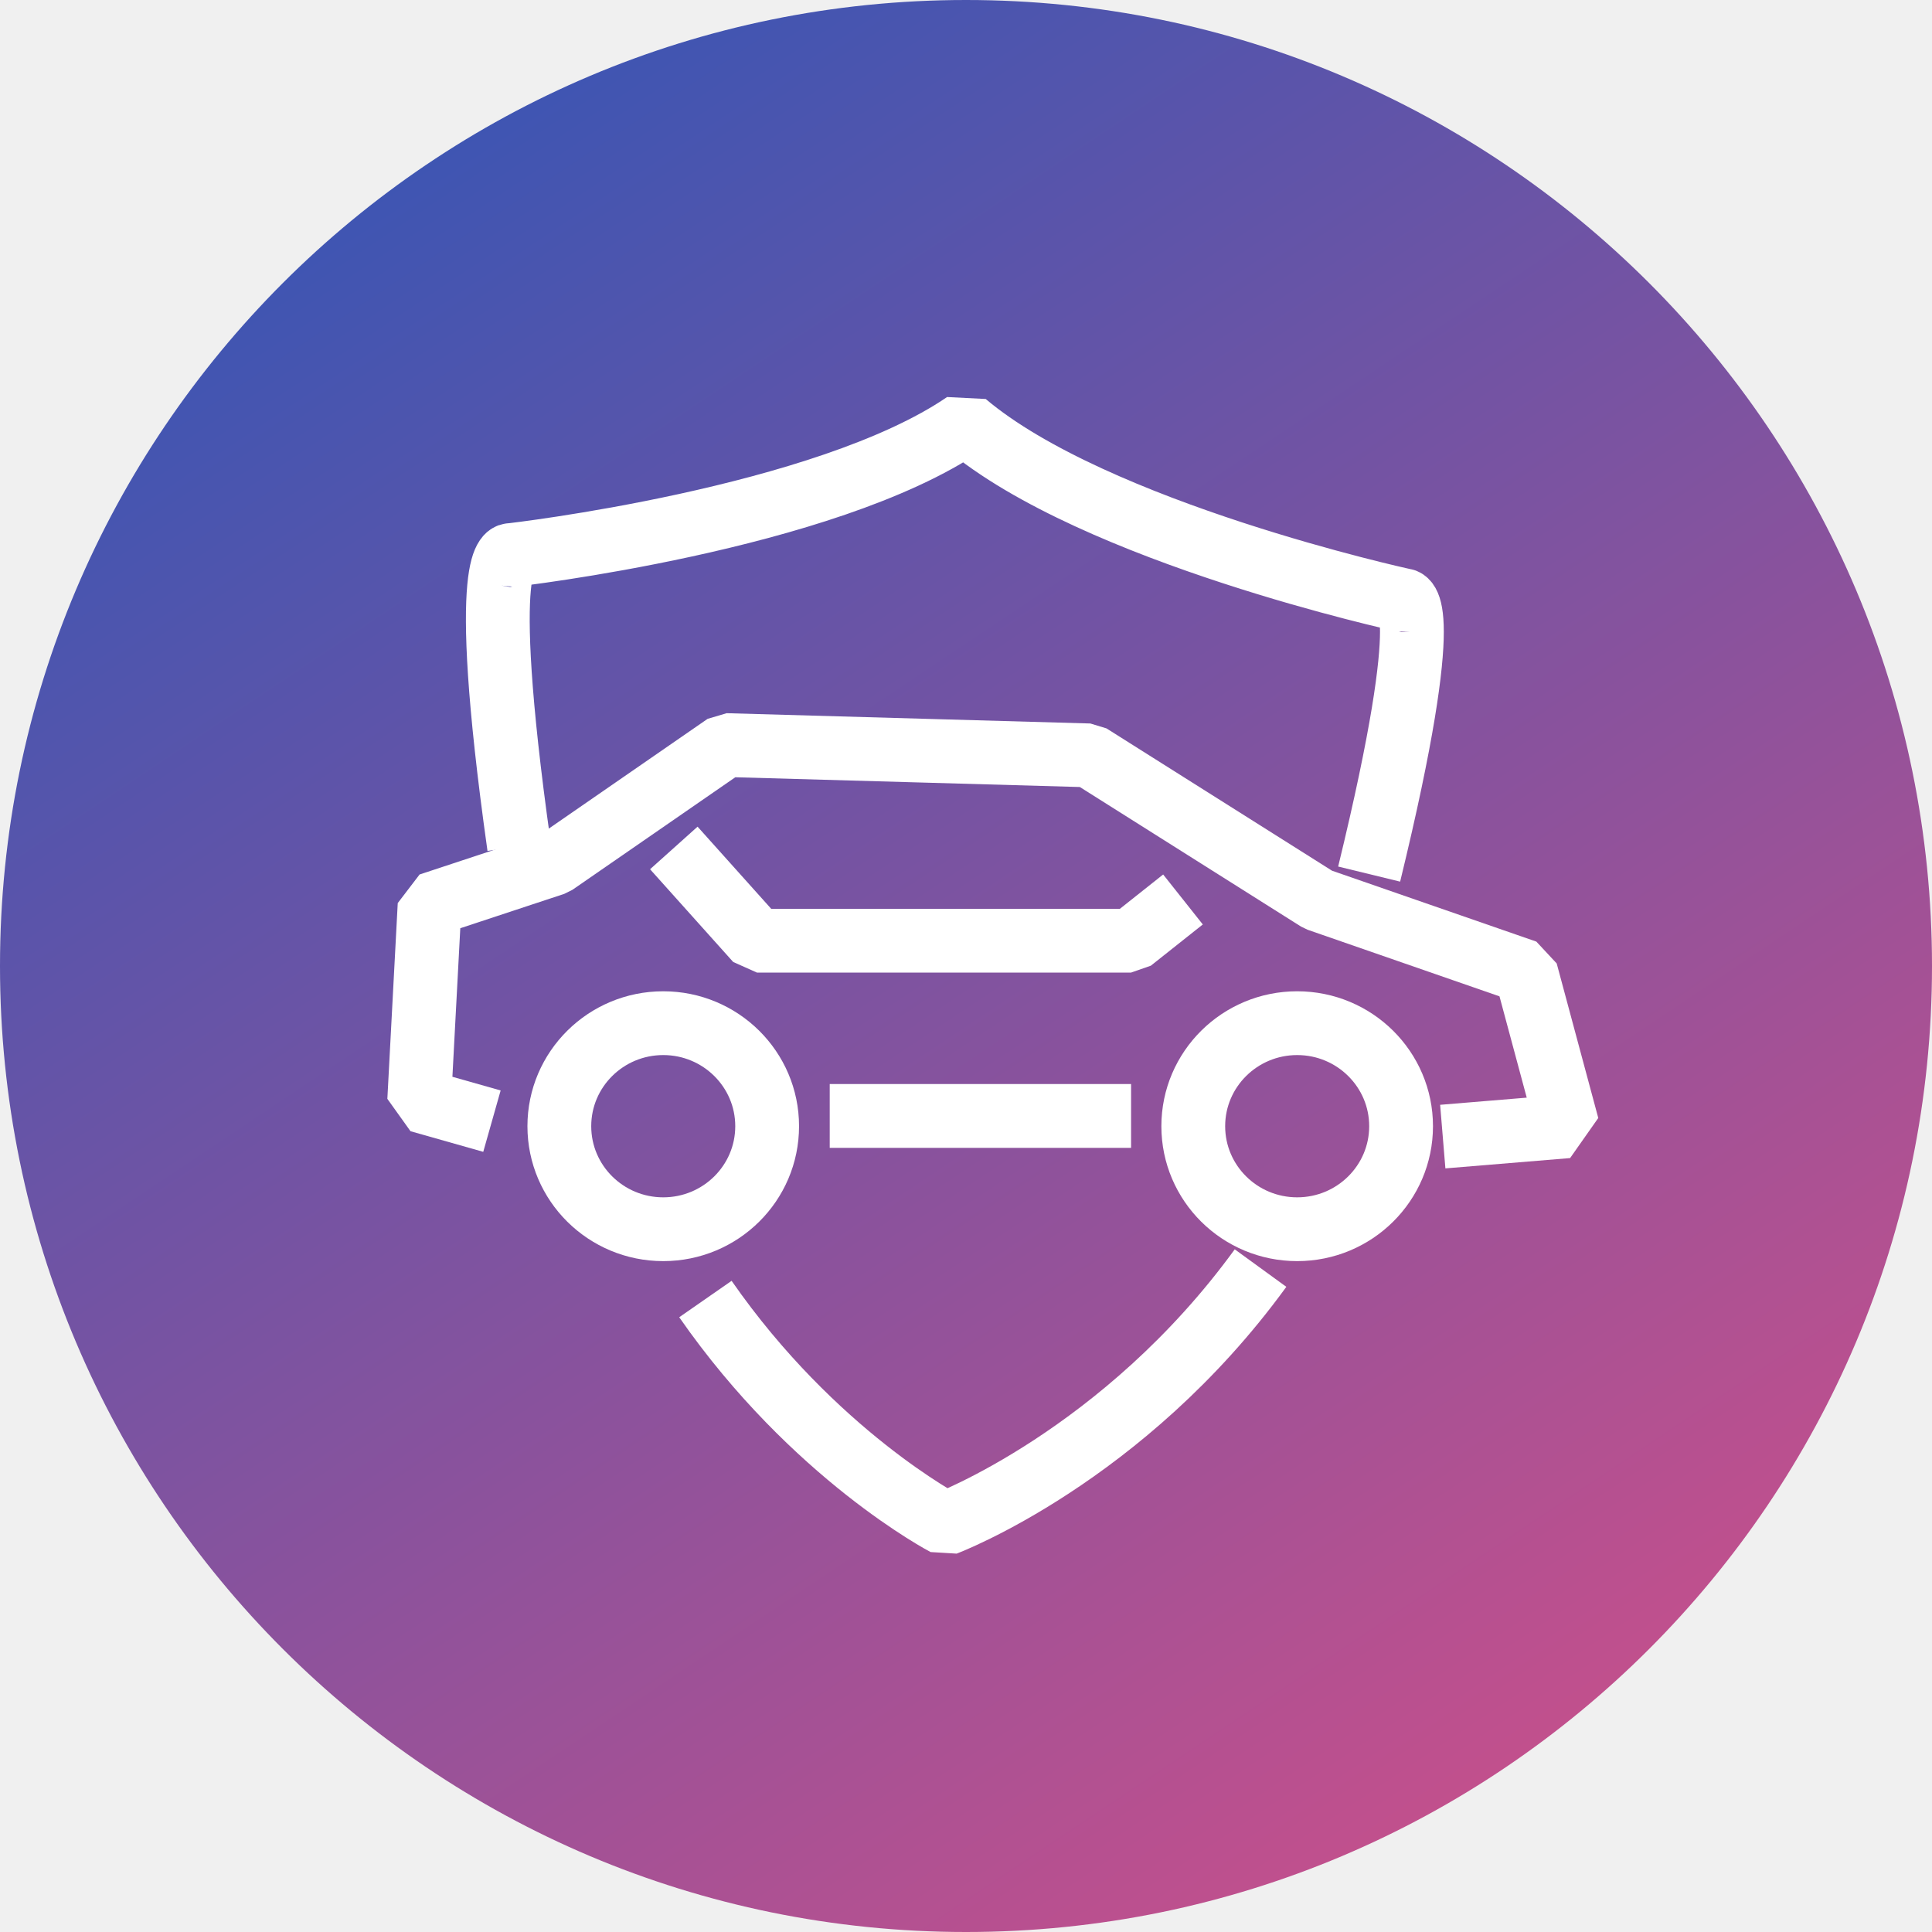
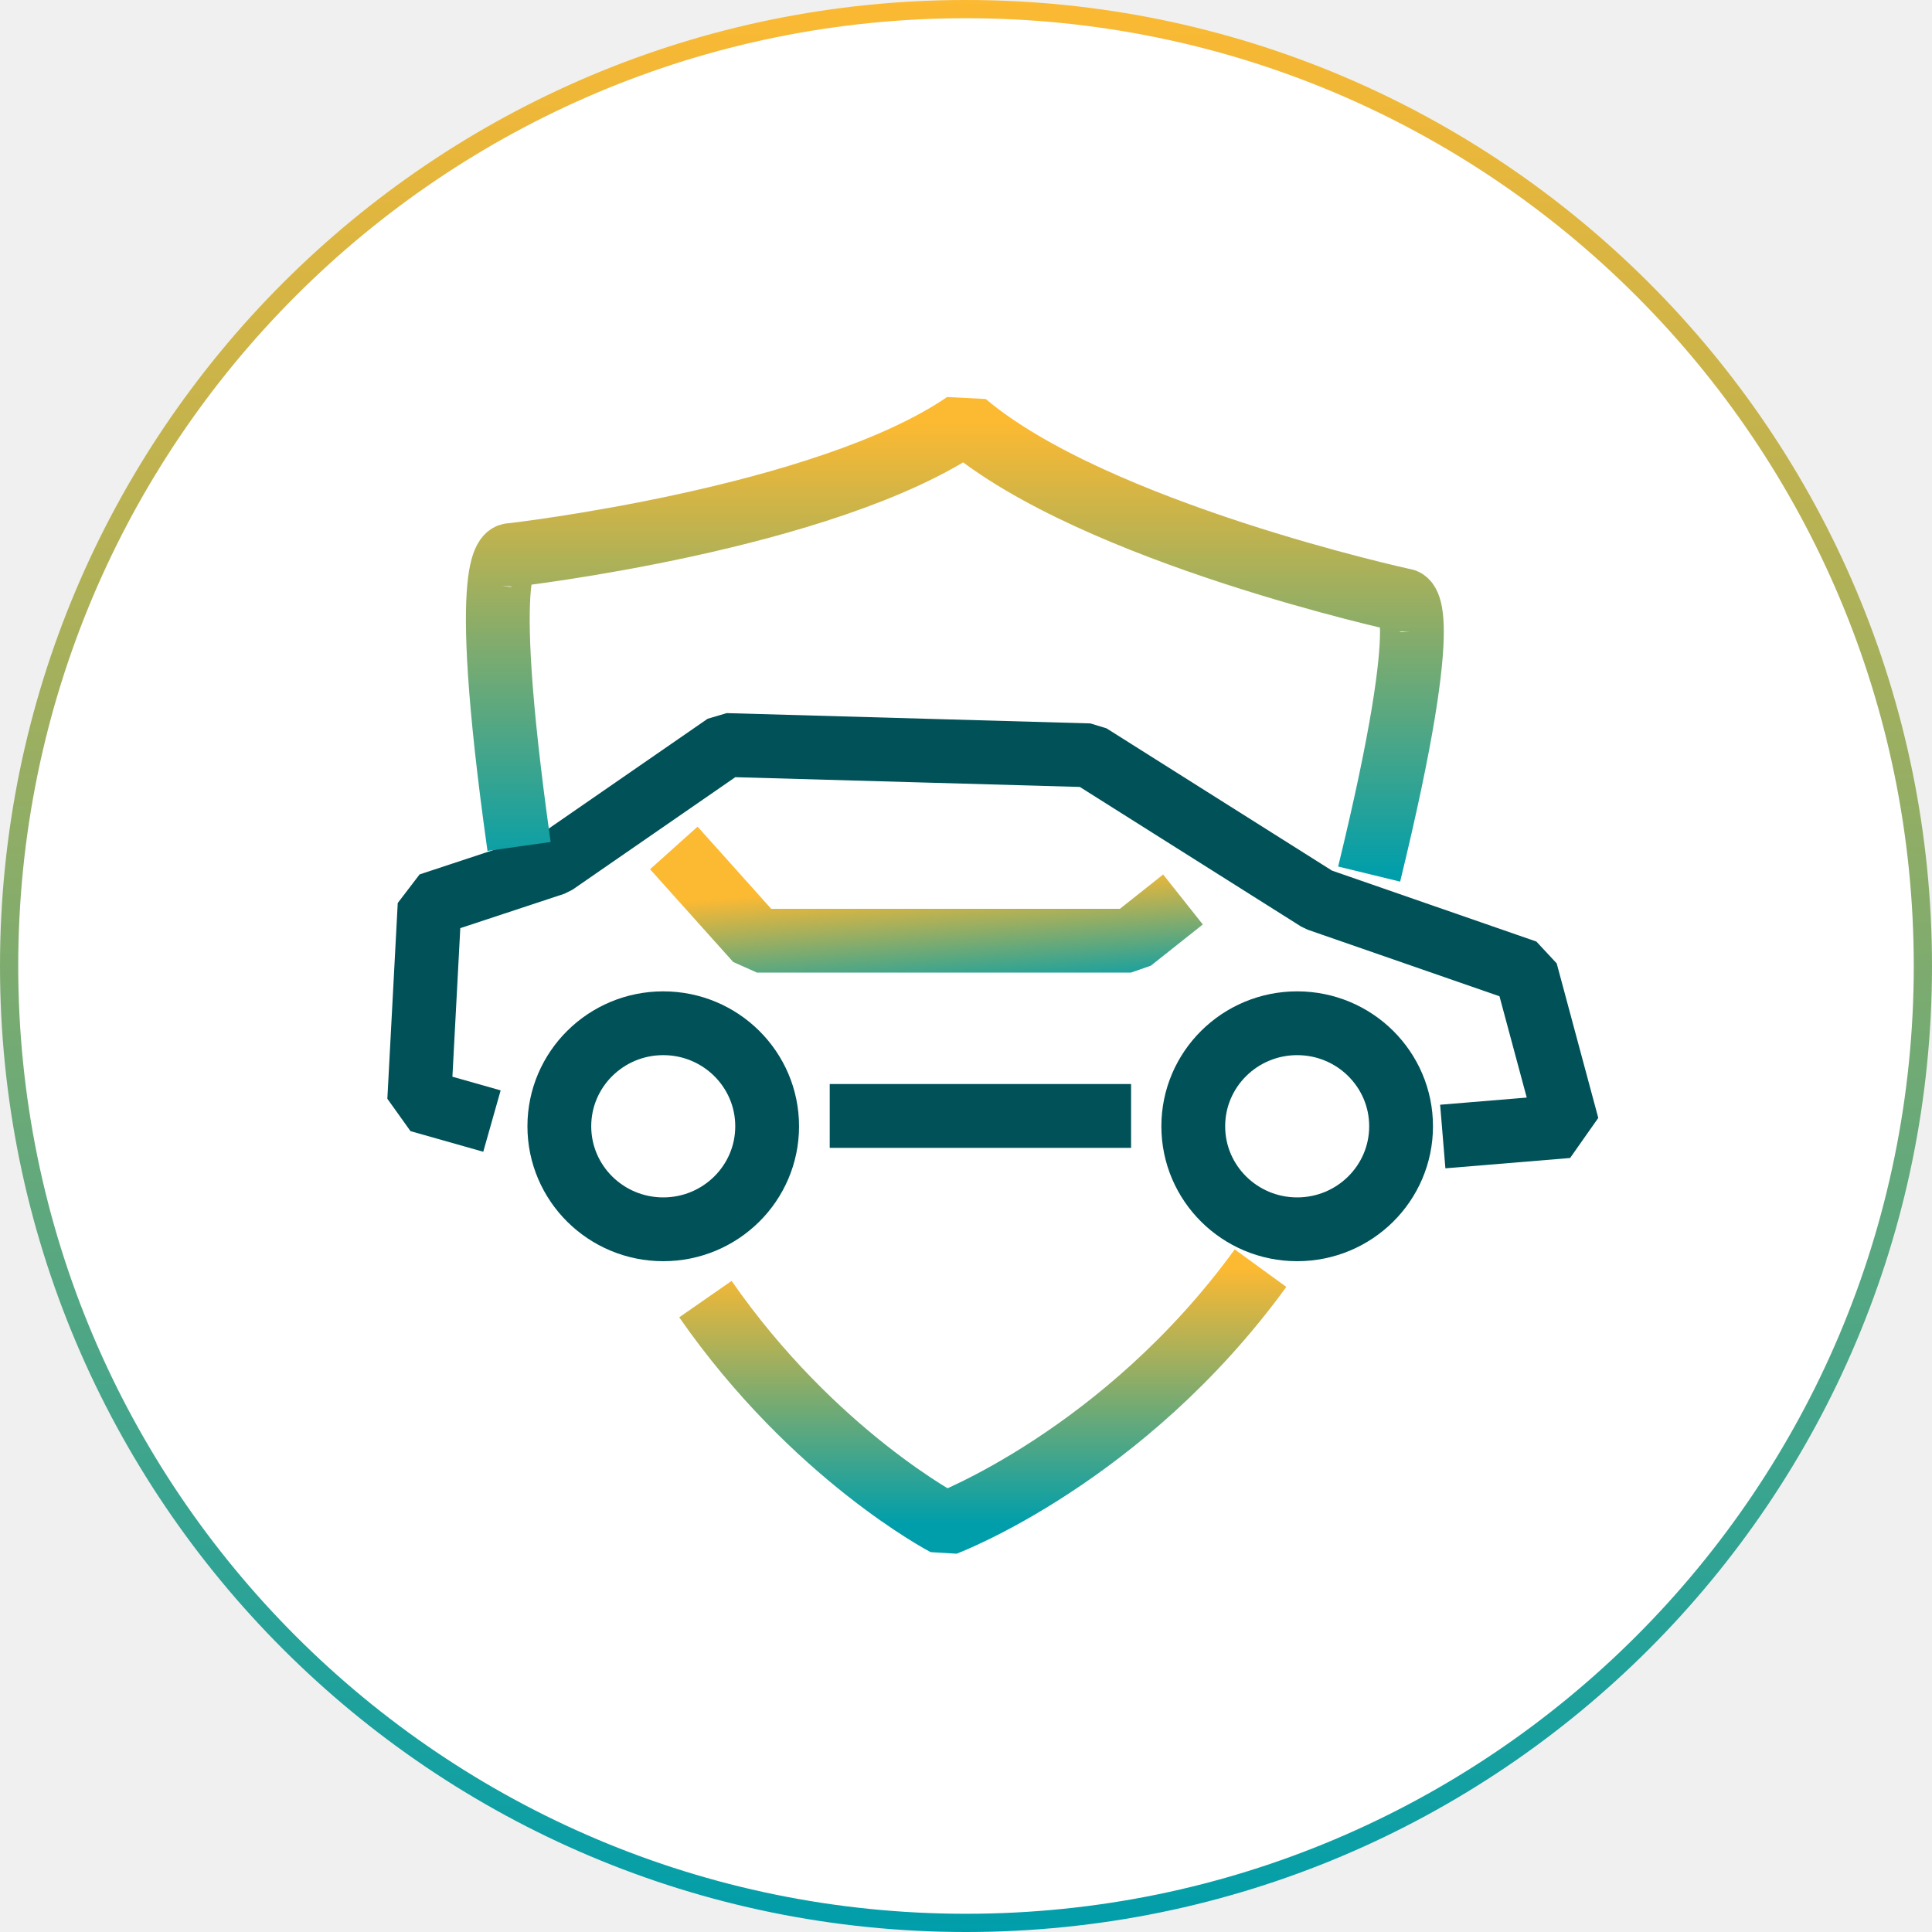
<svg xmlns="http://www.w3.org/2000/svg" width="106" height="106" viewBox="0 0 106 106" fill="none">
-   <circle cx="53" cy="53" r="53" fill="url(#paint0_linear_44_143)" />
-   <path d="M79.158 62.36L86 61.794L83.719 53.315L72.317 49.358L59.774 41.444L39.819 40.879L30.412 47.38L23.57 49.641L23 60.381L26.991 61.512" stroke="white" stroke-width="3.5" stroke-miterlimit="10" stroke-linejoin="bevel" />
-   <path d="M45.523 61.227H62.057" stroke="white" stroke-width="3.5" stroke-miterlimit="10" stroke-linejoin="bevel" />
-   <path d="M36.389 67.442C39.538 67.442 42.09 64.912 42.09 61.789C42.09 58.668 39.538 56.137 36.389 56.137C33.24 56.137 30.688 58.668 30.688 61.789C30.688 64.912 33.24 67.442 36.389 67.442Z" stroke="white" stroke-width="3.5" stroke-miterlimit="10" stroke-linejoin="bevel" />
-   <path d="M71.17 67.442C74.319 67.442 76.871 64.912 76.871 61.789C76.871 58.668 74.319 56.137 71.17 56.137C68.021 56.137 65.469 58.668 65.469 61.789C65.469 64.912 68.021 67.442 71.17 67.442Z" stroke="white" stroke-width="3.5" stroke-miterlimit="10" stroke-linejoin="bevel" />
-   <path d="M64.905 49.35L62.055 51.611H41.53L36.969 46.523" stroke="white" stroke-width="3.5" stroke-miterlimit="10" stroke-linejoin="bevel" />
-   <path d="M75.119 47.957C78.867 32.569 77 32.933 77 32.933C77 32.933 60.064 29.247 52.952 23.227C45.259 28.498 28.032 30.456 28.032 30.456C28.032 30.456 26.147 29.886 28.479 46.441" stroke="white" stroke-width="3.5" stroke-miterlimit="10" stroke-linejoin="bevel" />
-   <path d="M38.703 71.272C44.658 79.838 51.869 83.603 51.869 83.603C51.869 83.603 61.643 79.916 69.16 69.574" stroke="white" stroke-width="3.5" stroke-miterlimit="10" stroke-linejoin="bevel" />
+   <circle cx="53" cy="53" r="52.5" fill="white" stroke="url(#paint0_linear_1819_2871)" />
+   <path d="M79.158 62.356L86 61.79L83.719 53.311L72.317 49.354L59.774 41.44L39.819 40.875L30.412 47.376L23.57 49.637L23 60.377L26.991 61.508" stroke="#005158" stroke-width="3.5" stroke-miterlimit="10" stroke-linejoin="bevel" />
+   <path d="M45.523 61.227H62.057" stroke="#005158" stroke-width="3.5" stroke-miterlimit="10" stroke-linejoin="bevel" />
+   <path d="M36.389 67.446C39.538 67.446 42.09 64.915 42.09 61.793C42.09 58.672 39.538 56.141 36.389 56.141C33.24 56.141 30.688 58.672 30.688 61.793C30.688 64.915 33.24 67.446 36.389 67.446Z" stroke="#005158" stroke-width="3.5" stroke-miterlimit="10" stroke-linejoin="bevel" />
+   <path d="M71.17 67.446C74.319 67.446 76.871 64.915 76.871 61.793C76.871 58.672 74.319 56.141 71.17 56.141C68.021 56.141 65.469 58.672 65.469 61.793C65.469 64.915 68.021 67.446 71.17 67.446Z" stroke="#005158" stroke-width="3.5" stroke-miterlimit="10" stroke-linejoin="bevel" />
+   <path d="M64.905 49.35L62.055 51.611H41.53L36.969 46.523" stroke="url(#paint1_linear_1819_2871)" stroke-width="3.5" stroke-miterlimit="10" stroke-linejoin="bevel" />
+   <path d="M75.119 47.957C78.867 32.569 77 32.933 77 32.933C77 32.933 60.064 29.247 52.952 23.227C45.259 28.498 28.032 30.456 28.032 30.456C28.032 30.456 26.147 29.886 28.479 46.441" stroke="url(#paint2_linear_1819_2871)" stroke-width="3.5" stroke-miterlimit="10" stroke-linejoin="bevel" />
+   <path d="M38.703 71.276C44.658 79.841 51.869 83.607 51.869 83.607C51.869 83.607 61.643 79.92 69.16 69.578" stroke="url(#paint3_linear_1819_2871)" stroke-width="3.5" stroke-miterlimit="10" stroke-linejoin="bevel" />
  <defs>
-     <linearGradient id="paint0_linear_44_143" x1="10.5" y1="-16.727" x2="106" y2="126.273" gradientUnits="userSpaceOnUse">
-       <stop stop-color="#1C57BC" />
-       <stop offset="1" stop-color="#EF4E80" />
+     <linearGradient id="paint0_linear_1819_2871" x1="53" y1="0" x2="53" y2="106" gradientUnits="userSpaceOnUse">
+       <stop stop-color="#FCB932" />
+       <stop offset="1" stop-color="#009EAB" />
+     </linearGradient>
+     <linearGradient id="paint1_linear_1819_2871" x1="50" y1="48.5" x2="50.5" y2="55" gradientUnits="userSpaceOnUse">
+       <stop stop-color="#FCB932" />
+       <stop offset="1" stop-color="#009EAB" />
+     </linearGradient>
+     <linearGradient id="paint2_linear_1819_2871" x1="52.389" y1="23.227" x2="52.389" y2="47.957" gradientUnits="userSpaceOnUse">
+       <stop stop-color="#FCB932" />
+       <stop offset="1" stop-color="#009EAB" />
+     </linearGradient>
+     <linearGradient id="paint3_linear_1819_2871" x1="53.931" y1="69.578" x2="53.931" y2="83.607" gradientUnits="userSpaceOnUse">
+       <stop stop-color="#FCB932" />
+       <stop offset="1" stop-color="#009EAB" />
    </linearGradient>
  </defs>
</svg>
